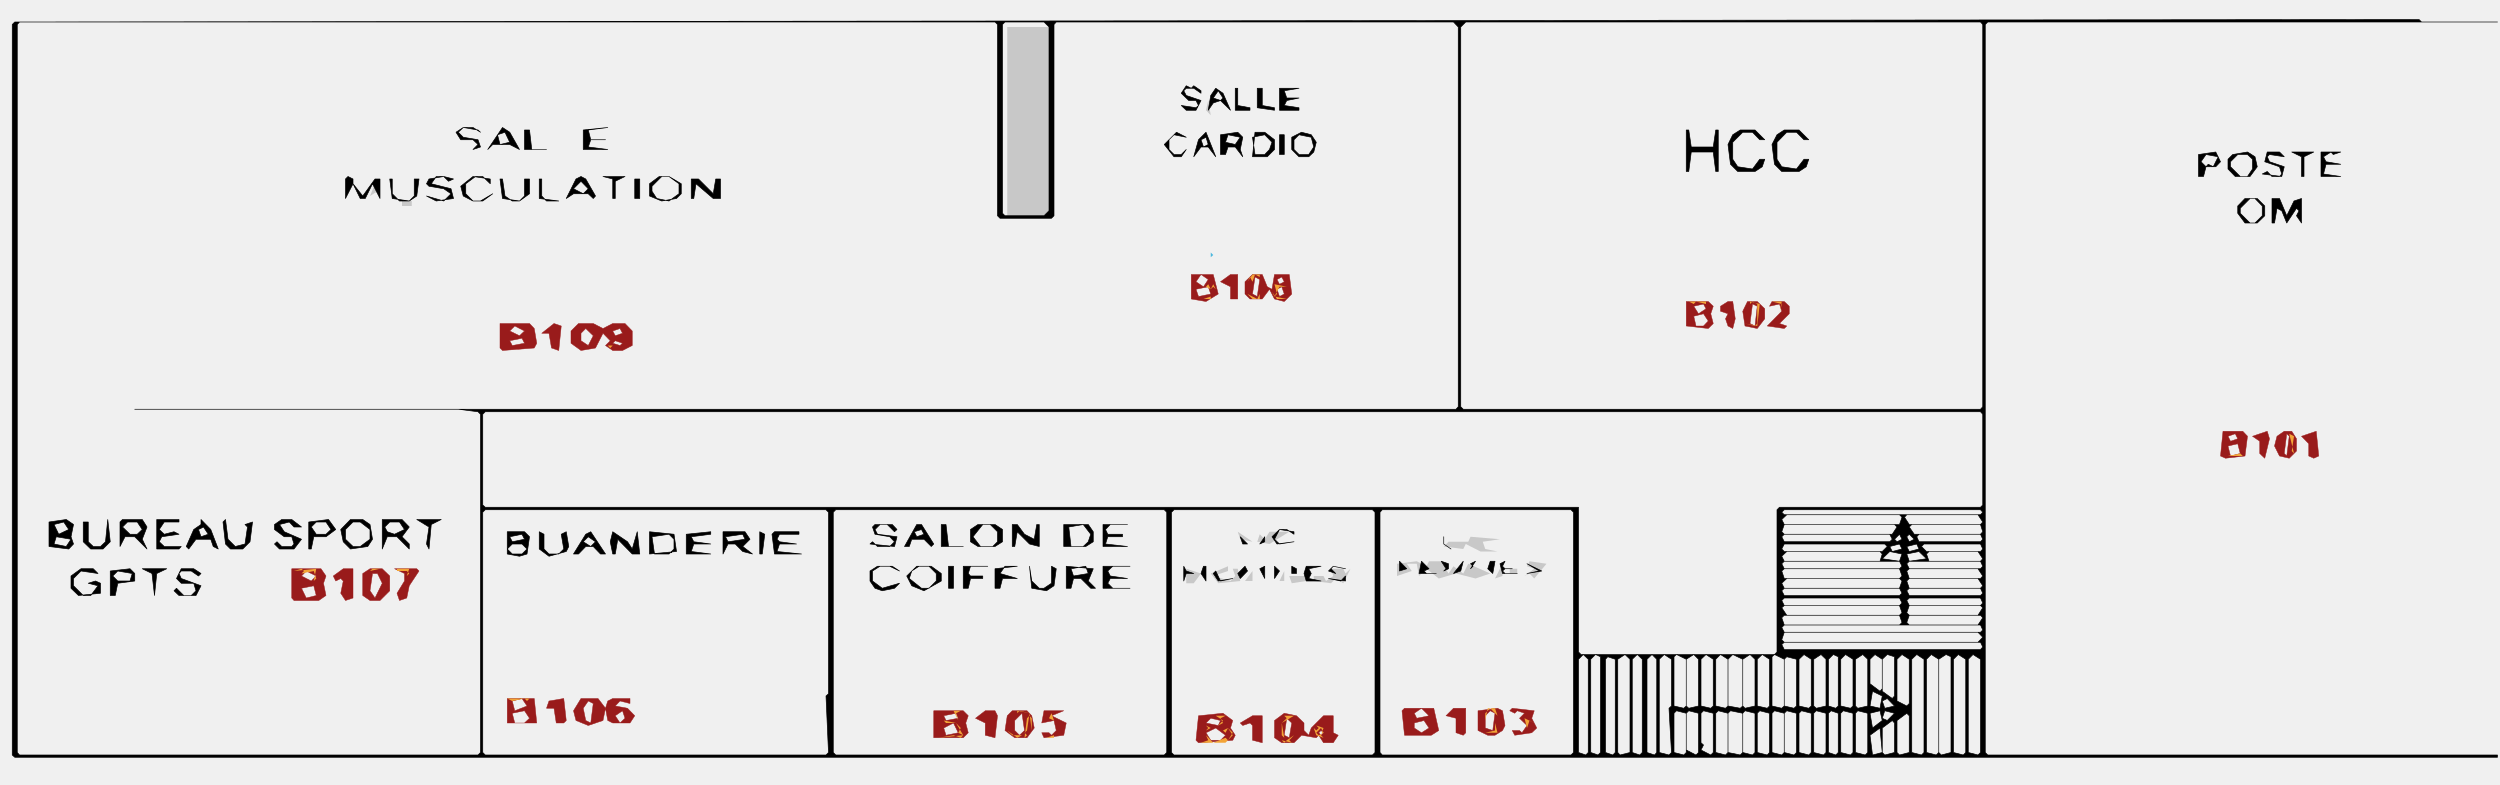
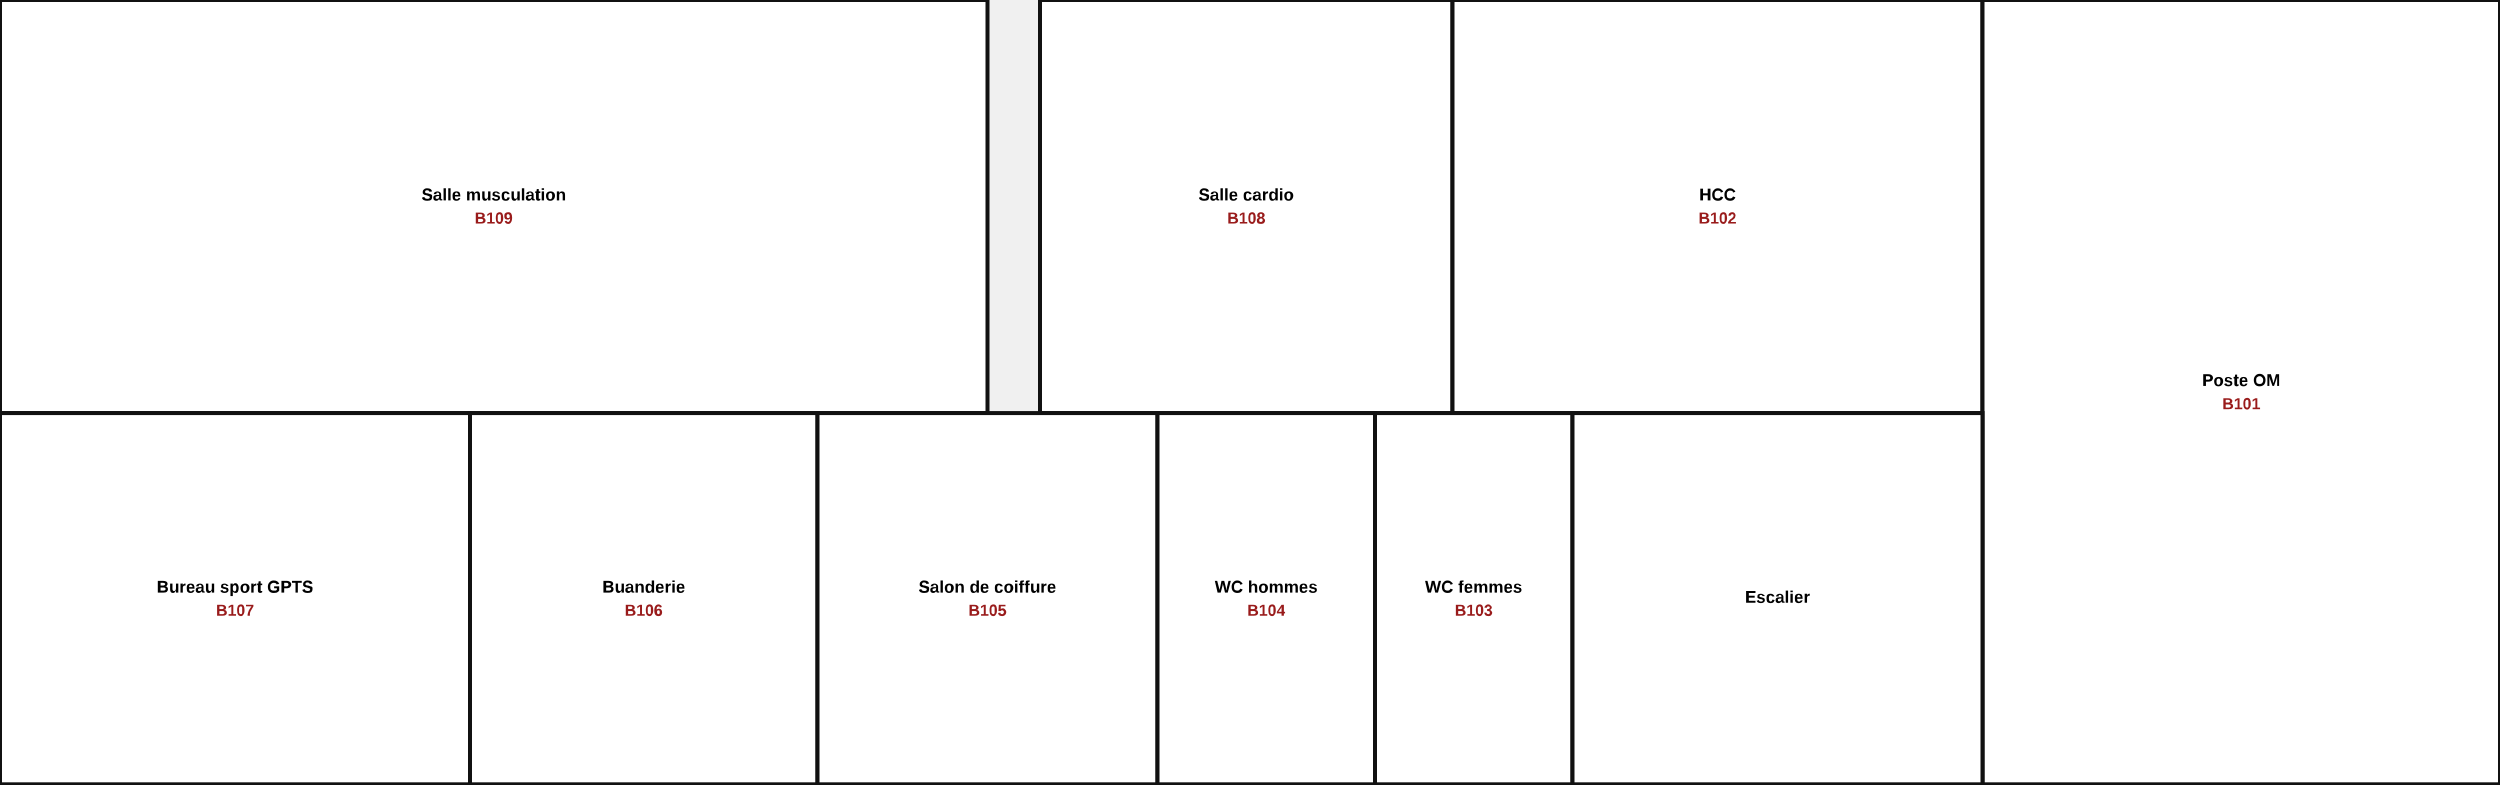
- <svg xmlns="http://www.w3.org/2000/svg" viewBox="0 0 100 31.373" preserveAspectRatio="none" shape-rendering="geometricPrecision">
-   <path fill="#c8c8c8" fill-rule="evenodd" d="M51.57,23.04L51.67,23.33L52.25,23.24L52.25,23.04ZM51.37,22.84L51.18,23.24L51.37,23.24ZM50.10,22.84L49.80,23.24L50.10,23.24ZM60.39,22.75L60.39,22.94L60.69,22.94L60.69,22.75ZM54.02,22.75L53.82,22.94L53.73,22.75L53.24,22.75L53.33,23.04L53.04,23.24L52.94,23.04L52.55,23.04L52.55,23.24L53.24,23.33L53.43,23.14L53.73,23.33ZM47.45,22.75L47.45,23.33L47.75,23.33L48.04,22.94ZM48.43,22.94L48.73,23.33L49.61,23.24L49.51,22.75L49.31,22.75L49.41,23.04L49.22,23.24L48.53,23.04L49.12,22.84L49.12,22.65ZM60.10,22.55L59.80,23.14L60.10,23.04ZM61.86,22.55L61.18,22.45L61.08,22.65L61.37,22.75L60.98,23.04L61.18,22.94L61.37,23.14ZM55.88,22.55L55.88,23.04L56.47,22.84L56.27,22.55L56.67,22.55L56.76,23.04L57.06,22.75L57.55,23.14L58.24,22.94L59.02,23.14L59.61,22.94L58.73,22.55L58.53,22.94L58.14,22.65L57.94,22.94L57.65,22.45L57.16,22.45L57.06,22.65L56.67,22.45ZM57.75,21.86L58.53,21.96L58.63,21.76L59.22,22.06L59.90,22.06L59.41,21.96L59.31,21.67L60.00,21.57L58.82,21.47L58.73,21.67L57.94,21.67ZM50.29,21.67L50.78,21.76L51.57,21.27L50.78,21.27L50.59,21.57L50.39,21.37ZM49.51,21.27L49.61,21.57L50.10,21.67ZM16.08,8.04L16.08,8.24L16.47,8.24L16.47,8.04ZM15.00,7.35L14.80,7.84L15.10,7.65ZM48.33,4.02L48.24,4.41L48.43,4.61ZM40.29,1.08L40.29,8.63L41.96,8.63L41.96,1.08Z" />
-   <path fill="#000" stroke="#000" stroke-width="0.026" stroke-linejoin="round" fill-rule="evenodd" d="M53.82,23.24L53.82,23.04L53.63,23.24L53.14,23.14ZM48.53,22.94L48.73,23.24L49.31,23.14L48.82,23.24L48.63,22.84ZM7.25,22.75L7.06,23.14L7.25,23.33L7.75,23.33L7.84,23.63L7.65,23.82L7.35,23.82L7.06,23.53L6.96,23.63L7.16,23.82L7.84,23.82L8.04,23.43L7.25,23.14L7.16,22.94L7.25,22.84L7.65,22.84L7.94,23.04L8.04,22.94L7.75,22.75ZM6.67,22.75L5.69,22.75L6.08,22.94L6.18,23.82L6.27,22.94ZM5.20,22.75L4.41,22.84L4.41,23.82L4.61,23.82L4.71,23.33L5.39,23.24L5.39,22.94ZM4.51,23.04L4.71,22.84L5.29,22.94L5.20,23.24L4.71,23.24ZM2.84,23.04L2.84,23.53L3.14,23.82L4.02,23.73L4.02,23.33L3.82,23.24L3.53,23.33L3.92,23.43L3.63,23.82L3.33,23.82L2.94,23.43L2.94,23.14L3.24,22.84L3.92,22.94L3.73,22.75L3.24,22.75ZM53.14,22.84L53.43,22.94L53.24,22.75L53.33,22.65L53.82,22.75L53.33,22.65ZM52.25,22.65L52.16,22.94L52.25,23.24L52.84,23.24L52.35,23.14L52.45,22.94L52.35,22.75L52.84,22.65ZM51.67,22.65L51.67,22.94L51.86,22.94L51.86,22.75ZM50.98,22.65L50.98,23.14L51.18,22.84ZM50.59,22.65L50.39,22.75L50.59,23.14ZM49.80,22.65L49.51,22.94L49.61,23.14L49.90,22.84ZM48.14,22.65L48.04,22.94L48.24,23.24L48.24,22.65ZM47.35,22.65L47.35,23.24L47.45,22.94L47.75,22.94L47.45,22.84ZM44.12,22.65L44.12,23.53L45.20,23.53L44.51,23.53L44.31,23.33L44.41,23.14L45.10,23.14L44.41,23.04L44.31,22.84L44.51,22.65L45.20,22.65ZM42.65,22.65L42.65,23.53L42.84,23.53L42.94,23.14L43.24,23.14L43.63,23.53L43.82,23.53L43.53,23.24L43.73,22.75ZM42.84,22.75L43.43,22.65L43.53,22.94L42.94,23.04ZM41.18,22.65L41.27,23.53L41.86,23.63L42.16,23.43L42.25,22.75L42.06,22.65L42.06,23.33L41.76,23.53L41.57,23.53L41.27,23.24ZM39.80,22.75L39.80,23.53L40.00,23.53L40.10,23.14L40.69,23.14L40.00,22.94L40.20,22.65L40.69,22.65ZM38.53,23.53L38.73,23.53L38.82,23.14L39.31,23.14L39.31,23.04L38.82,23.04L38.73,22.94L38.82,22.65L39.51,22.65L38.53,22.65ZM37.94,22.65L37.94,23.53L38.14,23.53L38.14,22.65ZM36.27,23.04L36.47,23.43L36.96,23.63L37.65,23.24L37.65,22.94L37.25,22.65L36.67,22.65ZM36.37,23.14L36.47,22.84L36.76,22.65L37.16,22.65L37.45,22.94L37.45,23.24L37.16,23.53L36.86,23.53ZM34.80,22.84L34.80,23.24L35.00,23.53L35.29,23.63L35.78,23.53L35.98,23.33L35.29,23.53L34.90,23.24L34.90,22.84L35.20,22.65L35.59,22.65L35.98,22.84L35.69,22.65L35.10,22.65ZM61.08,22.55L61.57,22.84L61.08,22.94L61.67,22.84ZM60.00,22.55L60.10,22.94L60.69,22.94L60.20,22.94L60.10,22.84L60.20,22.75L60.49,22.75L60.20,22.75L60.10,22.65L60.20,22.45ZM59.80,22.45L59.61,22.45L59.51,22.75L59.71,22.94ZM59.02,22.45L58.82,22.55L58.92,22.65L58.82,22.75ZM58.53,22.45L58.14,22.94L58.43,22.84ZM57.65,22.45L57.84,22.75L57.75,22.84L57.94,22.75L57.94,22.55ZM56.86,22.45L56.76,22.94L57.45,22.94L57.06,22.94L56.96,22.84L57.16,22.75ZM55.98,22.45L55.98,22.84L56.27,22.75ZM57.75,21.47L57.75,21.76L58.04,21.96L57.75,21.76ZM50.59,21.47L50.39,21.76L50.59,21.67ZM49.61,21.47L49.71,21.76L49.90,21.76ZM30.88,21.37L30.98,22.16L32.06,22.16L31.08,22.06L31.18,21.76L31.86,21.76L31.18,21.67L31.08,21.57L31.18,21.37L31.96,21.37L31.96,21.27L30.98,21.27ZM30.39,21.27L30.39,22.16L30.49,22.16L30.59,21.37ZM28.92,21.27L28.92,22.16L29.12,21.76L29.41,21.76L29.71,22.06L30.10,22.16L29.71,21.86L30.00,21.57L29.80,21.27ZM29.02,21.47L29.71,21.37L29.80,21.57L29.12,21.67ZM27.45,21.37L27.45,22.16L28.43,22.16L27.65,22.06L27.75,21.76L28.43,21.76L27.75,21.67L27.65,21.47L28.43,21.37L28.43,21.27ZM25.98,21.27L25.98,22.16L27.06,22.06L26.96,21.37ZM26.08,21.47L26.76,21.37L26.96,21.57L26.96,21.96L26.76,22.16L26.18,22.16ZM24.51,21.27L24.41,21.67L24.51,22.16L24.61,22.16L24.71,21.57L25.29,22.16L25.59,22.16L25.49,21.27L25.29,21.96L25.10,21.67ZM22.94,22.16L23.14,22.16L23.43,21.86L23.73,21.86L24.02,22.16L24.22,22.16L23.63,21.27L23.43,21.37ZM23.53,21.47L23.82,21.67L23.63,21.86L23.33,21.67ZM21.57,21.27L21.57,21.96L21.96,22.25L22.65,22.06L22.75,21.86L22.65,21.27L22.45,21.37L22.55,21.96L22.35,22.16L21.96,22.16L21.76,21.96L21.76,21.37ZM20.29,21.27L20.29,22.16L20.78,22.25L21.08,22.16L21.18,21.47L20.98,21.27ZM20.29,21.96L20.49,21.76L20.88,21.76L21.08,21.96L20.88,22.16L20.49,22.16ZM20.39,21.47L20.88,21.37L20.98,21.57L20.49,21.67ZM50.88,21.47L51.08,21.76L51.76,21.67L51.18,21.76L50.98,21.57L51.18,21.18L51.47,21.18L51.76,21.37L51.76,21.27L51.18,21.18ZM44.12,20.98L44.12,21.86L45.10,21.86L44.22,21.76L44.31,21.47L44.90,21.47L44.90,21.37L44.31,21.37L44.22,21.18L44.41,20.98L45.10,20.98ZM42.55,20.98L42.55,21.86L43.43,21.86L43.73,21.67L43.73,21.27L43.53,20.98ZM42.75,21.08L43.33,20.98L43.63,21.37L43.53,21.67L43.33,21.86L42.84,21.86ZM40.49,20.98L40.49,21.86L40.59,21.86L40.69,21.27L41.18,21.76L41.57,21.86L41.57,20.98L41.47,20.98L41.37,21.57L40.98,21.37L40.69,20.98ZM38.82,21.18L38.82,21.67L39.12,21.86L39.80,21.86L40.10,21.67L40.10,21.18L39.80,20.98L39.12,20.98ZM39.31,20.98L39.61,20.98L39.90,21.27L39.90,21.67L39.71,21.86L39.22,21.86L38.92,21.47ZM37.65,20.98L37.65,21.86L38.53,21.86L37.94,21.86L37.84,20.98ZM36.18,21.86L36.37,21.86L36.47,21.57L36.96,21.57L37.25,21.86L37.35,21.76L36.86,20.98L36.67,20.98ZM36.57,21.27L36.86,21.18L36.96,21.37L36.67,21.47ZM35.00,20.98L34.90,21.08L35.00,21.37L35.59,21.47L35.78,21.67L35.59,21.86L35.10,21.86L34.90,21.67L34.80,21.76L35.78,21.86L35.88,21.47L35.10,21.37L35.00,21.18L35.20,20.98L35.49,20.98L35.78,21.27L35.88,21.18L35.69,20.98ZM17.65,20.78L16.67,20.78L17.16,21.08L17.06,21.76L17.16,21.96L17.25,20.98ZM15.29,20.78L15.29,21.96L15.49,21.47L15.88,21.47L16.37,21.96L16.37,21.76L16.08,21.47L16.37,21.08L16.08,20.78ZM15.39,21.08L15.59,20.88L15.98,20.88L16.18,21.18L15.78,21.37L15.49,21.27ZM14.02,20.78L13.63,21.18L13.73,21.67L14.02,21.96L14.71,21.86L14.90,21.57L14.80,20.98L14.51,20.78ZM14.12,20.88L14.41,20.88L14.80,21.18L14.80,21.57L14.41,21.86L14.12,21.86L13.82,21.57L13.82,21.18ZM13.14,20.78L12.35,20.88L12.35,21.96L12.45,21.96L12.55,21.47L13.04,21.47L13.43,21.18ZM12.45,21.08L12.65,20.88L13.04,20.88L13.24,21.18L13.04,21.37L12.65,21.37ZM11.27,20.78L10.98,20.98L10.98,21.18L11.37,21.47L11.67,21.47L11.76,21.76L11.67,21.86L11.27,21.86L11.08,21.67L10.98,21.76L11.18,21.96L11.76,21.96L12.06,21.57L11.37,21.27L11.18,20.98L11.57,20.88L11.76,21.08L12.06,21.08L11.67,20.78ZM9.02,20.78L8.92,20.88L9.02,21.76L9.22,21.96L9.71,21.96L10.00,21.67L10.10,20.88L9.80,20.98L9.90,21.08L9.80,21.76L9.41,21.86L9.12,21.57ZM8.04,20.78L8.04,20.98L7.75,21.18L7.45,21.86L7.55,21.96L7.84,21.57L8.43,21.57L8.53,21.86L8.73,21.96L8.43,21.18ZM7.94,21.18L8.14,21.08L8.33,21.37L8.04,21.47ZM6.27,20.78L6.27,21.96L7.16,21.96L7.25,21.86L6.57,21.86L6.37,21.67L6.47,21.47L7.16,21.37L6.96,21.27L6.57,21.37L6.37,21.18L6.57,20.88L7.16,20.88L7.16,20.78ZM4.90,20.78L4.80,20.88L4.80,21.86L5.00,21.47L5.39,21.47L5.88,21.96L5.69,21.57L5.88,21.08L5.69,20.78ZM4.90,21.08L5.10,20.88L5.49,20.88L5.69,21.18L5.49,21.37L5.20,21.37ZM4.31,20.78L4.22,21.67L4.02,21.86L3.73,21.86L3.53,21.67L3.53,20.88L3.33,20.88L3.33,21.67L3.63,21.96L4.12,21.96L4.41,21.67ZM1.96,20.88L1.96,21.86L2.75,21.96L2.94,21.76L2.84,21.47L2.94,20.98L2.65,20.78ZM2.16,21.76L2.25,21.47L2.84,21.57L2.65,21.86ZM2.16,20.98L2.55,20.88L2.75,21.18L2.35,21.37ZM90.88,7.94L90.88,8.92L90.98,8.92L91.08,8.33L91.27,8.43L91.47,8.92L91.86,8.33L91.96,8.43L91.86,8.63L92.06,8.92L92.06,7.94L91.76,8.04L91.47,8.63L91.18,7.94ZM89.80,7.94L89.51,8.24L89.51,8.53L89.80,8.92L90.29,8.92L90.59,8.63L90.59,8.24L90.29,7.94ZM90.00,7.94L90.20,7.94L90.49,8.24L90.49,8.63L90.20,8.92L90.00,8.92L89.61,8.53L89.61,8.33ZM27.65,7.16L27.65,7.94L27.75,7.94L27.84,7.35L28.53,7.94L28.82,7.94L28.82,7.16L28.63,7.16L28.53,7.75L27.94,7.16ZM25.39,7.16L25.39,7.94L25.59,7.94L25.59,7.16ZM21.57,7.16L21.57,7.94L22.35,8.04L21.86,8.04L21.67,7.84L21.67,7.16ZM20.00,7.16L20.10,7.94L20.78,8.04L21.18,7.75L21.18,7.16L20.98,7.16L20.98,7.84L20.78,8.04L20.49,8.04L20.20,7.84L20.10,7.16ZM15.59,7.16L15.69,7.94L16.37,8.04L16.67,7.84L16.76,7.16L16.57,7.16L16.57,7.84L16.37,8.04L15.98,8.04L15.69,7.75L15.69,7.16ZM25.98,7.35L25.98,7.84L26.47,8.04L27.06,7.94L27.25,7.75L27.25,7.35L26.76,7.06L26.37,7.06ZM26.47,7.06L26.76,7.06L27.16,7.35L27.16,7.75L26.76,8.04L26.27,7.94L26.08,7.65L26.08,7.45ZM24.12,7.06L24.51,7.16L24.51,7.94L24.61,7.94L24.61,7.25L25.00,7.06ZM23.82,7.84L23.43,7.16L23.24,7.06L23.04,7.16L22.65,7.94L22.94,7.75L23.53,7.75L23.73,7.94ZM23.24,7.25L23.53,7.55L23.33,7.75L22.94,7.55ZM18.43,7.45L18.53,7.84L18.92,8.04L19.31,8.04L19.71,7.75L19.22,8.04L18.92,8.04L18.63,7.75L18.63,7.35L19.02,7.06L19.31,7.06L19.61,7.35L19.61,7.16L18.92,7.06ZM17.16,7.16L17.06,7.35L17.16,7.45L17.75,7.55L18.04,7.75L17.75,8.04L17.06,7.84L17.45,8.04L18.14,7.94L18.04,7.55L17.25,7.35L17.45,7.06L17.75,7.06L17.94,7.25L18.14,7.16L17.75,7.06ZM13.82,7.16L13.82,7.94L14.12,7.35L14.41,7.94L14.61,7.94L14.90,7.35L15.20,7.94L15.20,7.16L15.00,7.16L14.51,7.84L14.12,7.35L14.12,7.16L13.92,7.06ZM92.84,6.08L92.84,7.06L93.63,7.06L92.94,6.96L93.04,6.57L93.63,6.57L93.04,6.47L92.94,6.27L93.24,6.08L93.33,6.18L93.63,6.08ZM91.67,6.08L92.06,6.27L92.06,7.06L92.16,7.06L92.16,6.27L92.55,6.08ZM90.69,6.08L90.59,6.47L91.18,6.67L91.27,6.96L91.18,7.06L90.88,7.06L90.69,6.86L90.49,6.96L91.27,7.06L91.37,6.67L90.78,6.47L90.69,6.27L90.78,6.18L91.37,6.27L91.18,6.08ZM89.31,6.18L89.12,6.37L89.12,6.76L89.41,7.06L90.00,7.06L90.29,6.67L90.20,6.27L89.90,6.08ZM89.51,6.18L89.90,6.18L90.10,6.37L90.10,6.76L89.90,7.06L89.61,7.06L89.22,6.67L89.22,6.47ZM88.63,6.08L87.94,6.18L87.94,7.06L88.14,7.06L88.24,6.67L88.63,6.67L88.82,6.47ZM88.04,6.47L88.24,6.18L88.73,6.27L88.53,6.67L88.33,6.57L88.24,6.67ZM51.18,5.39L51.18,6.18L51.37,6.18L51.37,5.39ZM51.67,5.49L51.67,5.98L51.96,6.27L52.35,6.27L52.55,6.08L52.65,5.69L52.45,5.39L52.06,5.29ZM51.96,5.39L52.45,5.49L52.55,5.88L52.35,6.18L51.96,6.18L51.76,5.98L51.76,5.59ZM50.20,5.29L50.10,6.27L50.69,6.27L50.98,5.98L50.98,5.59L50.59,5.29ZM50.10,5.49L50.59,5.39L50.88,5.69L50.78,5.98L50.59,6.18L50.20,6.18ZM48.82,5.39L48.82,6.18L49.02,6.18L49.12,5.88L49.41,5.88L49.71,6.27L49.61,5.98L49.71,5.49L49.51,5.29ZM49.02,5.69L49.12,5.39L49.61,5.49L49.41,5.78ZM48.24,5.29L47.94,5.59L47.75,6.27L48.04,5.88L48.33,5.88L48.63,6.27ZM48.04,5.59L48.24,5.49L48.33,5.78L48.14,5.88ZM47.06,5.29L46.57,5.78L46.96,6.27L47.25,6.27L47.45,5.98L47.25,6.18L46.96,6.18L46.76,5.98L46.76,5.59L46.96,5.39L47.45,5.49ZM71.37,5.20L71.08,5.39L70.88,5.78L70.98,6.57L71.27,6.86L71.96,6.86L72.25,6.67L72.35,6.37L72.16,6.37L71.86,6.76L71.27,6.67L71.08,6.37L71.08,5.69L71.47,5.29L71.86,5.29L72.16,5.59L72.35,5.59L71.96,5.20ZM69.61,5.20L69.31,5.39L69.12,5.78L69.22,6.57L69.51,6.86L70.20,6.86L70.49,6.67L70.59,6.37L70.39,6.37L70.10,6.76L69.51,6.67L69.31,6.37L69.31,5.69L69.71,5.29L70.10,5.29L70.39,5.59L70.59,5.59L70.20,5.20ZM67.45,5.20L67.45,6.86L67.55,6.86L67.65,6.08L68.53,6.08L68.63,6.86L68.73,6.86L68.73,5.20L68.63,5.20L68.53,5.88L67.65,5.88L67.55,5.20ZM20.98,5.20L20.98,5.98L21.86,5.98L21.27,5.98L21.18,5.20ZM23.33,5.20L23.33,5.98L24.31,5.98L23.53,5.88L23.63,5.59L24.22,5.59L23.63,5.59L23.53,5.20L24.31,5.10ZM19.51,5.98L19.71,5.78L20.39,5.78L20.78,5.98L20.39,5.29L20.10,5.10ZM19.90,5.39L20.20,5.29L20.39,5.69L20.00,5.78ZM18.24,5.29L18.43,5.59L18.92,5.59L19.12,5.78L18.92,5.98L19.22,5.88L19.12,5.59L18.53,5.49L18.33,5.29L18.53,5.10L18.92,5.10L19.22,5.29L19.12,5.20L18.53,5.10ZM51.18,3.53L51.18,4.41L51.96,4.41L51.96,4.31L51.37,4.22L51.47,4.02L51.96,3.92L51.47,3.92L51.37,3.63L51.96,3.53ZM50.29,3.53L50.29,4.31L50.98,4.41L50.98,4.31L50.49,4.22L50.49,3.53ZM49.41,3.53L49.41,4.41L50.00,4.41L50.00,4.31L49.51,4.22L49.51,3.53ZM48.63,3.53L48.43,3.82L48.33,4.41L48.53,4.12L48.82,4.02L49.22,4.41L48.92,3.73ZM48.73,3.63L48.92,3.92L48.82,4.02L48.53,3.92ZM47.45,3.43L47.25,3.73L47.55,4.02L47.84,4.02L47.94,4.22L47.84,4.31L47.25,4.22L47.45,4.41L47.84,4.41L48.04,4.02L47.45,3.82L47.35,3.63L47.45,3.53L47.75,3.53L48.04,3.73L48.04,3.63L47.75,3.43L47.65,3.53ZM99.90,0.88L96.86,0.88L96.76,0.78L0.59,0.88L0.49,0.98L0.49,30.20L0.59,30.29L99.90,30.29L99.90,30.20L79.51,30.20L79.41,30.10L79.41,0.98L79.51,0.88ZM75.20,29.12L75.29,30.10L74.90,30.20L74.80,29.41ZM75.69,28.82L75.78,28.92L75.78,30.10L75.39,30.20L75.29,30.10L75.29,29.12ZM76.27,28.53L76.37,28.63L76.37,30.10L75.98,30.20L75.88,30.10L75.88,28.82ZM75.29,28.73L75.39,28.43L75.78,28.53L75.49,28.82ZM75.20,28.43L75.29,28.82L74.90,29.12L74.80,28.53ZM74.31,28.43L74.71,28.53L74.71,30.10L74.61,30.20L74.22,30.10L74.22,28.53ZM73.73,28.43L74.12,28.53L74.12,30.10L74.02,30.20L73.63,30.10L73.63,28.53ZM73.24,28.43L73.53,28.53L73.53,30.10L73.43,30.20L73.14,30.10L73.14,28.53ZM72.65,28.43L73.04,28.53L73.04,30.10L72.94,30.20L72.55,30.10L72.55,28.53ZM72.06,28.43L72.45,28.53L72.45,30.10L72.35,30.20L71.96,30.10L71.96,28.53ZM71.47,28.43L71.86,28.53L71.86,30.10L71.76,30.20L71.37,30.10L71.37,28.53ZM70.98,28.43L71.37,28.53L71.37,30.10L71.27,30.20L70.88,30.10L70.88,28.53ZM70.39,28.43L70.78,28.53L70.78,30.10L70.69,30.20L70.29,30.10L70.29,28.53ZM69.80,28.43L70.20,28.53L70.20,30.10L70.10,30.20L69.71,30.10L69.71,28.53ZM69.22,28.43L69.71,28.53L69.71,30.10L69.61,30.20L69.12,30.10L69.12,28.53ZM68.73,28.43L69.12,28.53L69.12,30.10L69.02,30.20L68.63,30.10L68.63,28.53ZM68.14,28.43L68.53,28.53L68.53,30.10L68.43,30.20L68.04,30.00L68.14,29.80L68.04,29.71L68.04,28.53ZM67.55,28.43L67.94,28.53L67.94,30.10L67.84,30.20L67.45,30.00L67.45,28.53ZM67.06,28.43L67.45,28.53L67.45,30.10L67.35,30.20L66.96,30.10L66.96,28.53ZM75.29,28.04L75.49,27.94L75.78,28.24L75.39,28.33ZM74.90,27.65L75.29,27.84L75.20,28.33L74.80,28.24ZM71.47,26.27L71.86,26.37L71.86,28.24L71.76,28.33L71.37,28.24L71.37,26.37ZM64.31,26.27L64.61,26.37L64.61,30.10L64.51,30.20L64.22,30.10L64.22,26.37ZM78.92,26.18L79.22,26.37L79.22,30.10L79.12,30.20L78.73,30.10L78.73,26.37ZM78.33,26.18L78.63,26.37L78.63,30.10L78.53,30.20L78.14,30.10L78.14,26.37ZM77.84,26.18L78.04,26.27L78.04,30.10L77.65,30.20L77.55,30.10L77.55,26.37ZM77.25,26.18L77.55,26.37L77.55,30.10L77.45,30.20L77.06,30.10L77.06,26.37ZM76.67,26.18L76.96,26.37L76.96,30.10L76.86,30.20L76.47,30.10L76.47,26.37ZM76.08,26.18L76.37,26.37L76.37,28.14L76.27,28.24L75.88,28.04L75.88,26.37ZM75.49,26.18L75.78,26.27L75.78,27.84L75.69,27.94L75.29,27.65L75.29,26.37ZM75.00,26.18L75.29,26.37L75.29,27.55L75.20,27.65L74.80,27.35L74.80,26.37ZM74.51,26.18L74.71,26.37L74.71,28.24L74.31,28.33L74.22,28.24L74.22,26.37ZM73.82,26.18L74.12,26.37L74.12,28.24L74.02,28.33L73.63,28.24L73.63,26.37ZM73.33,26.18L73.53,26.27L73.53,28.24L73.43,28.33L73.14,28.24L73.14,26.37ZM72.84,26.18L73.04,26.37L73.04,28.24L72.65,28.33L72.55,28.24L72.55,26.37ZM72.16,26.18L72.45,26.37L72.45,28.24L72.35,28.33L71.96,28.24L71.96,26.37ZM70.98,26.18L71.37,26.37L71.37,28.24L71.27,28.33L70.88,28.24L70.88,26.27ZM70.49,26.18L70.78,26.37L70.78,28.24L70.69,28.33L70.29,28.24L70.29,26.37ZM70.00,26.18L70.20,26.37L70.20,28.24L69.80,28.33L69.71,28.24L69.71,26.37ZM69.31,26.18L69.71,26.37L69.71,28.24L69.61,28.33L69.12,28.24L69.12,26.37ZM68.82,26.18L69.12,26.37L69.12,28.24L69.02,28.33L68.63,28.24L68.63,26.37ZM68.24,26.18L68.53,26.37L68.53,28.24L68.43,28.33L68.04,28.24L68.04,26.37ZM67.75,26.18L67.94,26.37L67.94,28.24L67.55,28.33L67.45,28.24L67.45,26.37ZM67.06,26.18L67.45,26.37L67.45,28.24L67.35,28.33L66.96,28.24L66.96,26.27ZM66.57,26.18L66.86,26.37L66.86,28.24L66.76,28.33L66.86,30.10L66.76,30.20L66.37,30.10L66.37,26.37ZM66.08,26.18L66.27,26.37L66.27,30.10L66.18,30.20L65.88,30.10L65.88,26.37ZM65.49,26.18L65.69,26.37L65.69,30.10L65.59,30.20L65.29,30.10L65.29,26.37ZM65.00,26.18L65.20,26.37L65.20,30.10L64.80,30.20L64.71,30.10L64.71,26.37ZM63.82,26.18L64.02,26.27L64.02,30.10L63.92,30.20L63.63,30.10L63.63,26.37ZM63.33,26.18L63.53,26.37L63.53,30.10L63.43,30.20L63.14,30.10L63.14,26.37ZM71.27,25.78L71.37,25.69L79.22,25.69L79.31,25.88L79.22,25.98L71.37,25.98ZM71.27,25.59L71.37,25.29L79.12,25.29L79.31,25.49L79.12,25.69L71.37,25.69ZM71.27,25.10L71.37,25.00L79.22,25.00L79.31,25.20L79.22,25.29L71.37,25.29ZM76.27,24.90L76.37,24.61L79.22,24.61L79.31,24.71L79.12,25.00L76.37,25.00ZM71.27,24.71L71.37,24.61L75.98,24.61L76.08,24.90L75.98,25.00L71.37,25.00ZM76.27,24.51L76.37,24.22L79.22,24.22L79.31,24.31L79.12,24.61L76.37,24.61ZM71.27,24.31L71.37,24.22L75.98,24.22L76.08,24.51L75.98,24.61L71.47,24.61ZM76.27,24.02L76.37,23.92L79.22,23.92L79.31,24.12L79.22,24.22L76.37,24.22ZM71.27,24.02L71.37,23.92L75.98,23.92L76.08,24.12L75.98,24.22L71.37,24.22ZM76.27,23.63L76.37,23.53L79.22,23.53L79.31,23.73L79.22,23.82L76.37,23.82ZM71.27,23.63L71.37,23.53L75.98,23.53L76.08,23.73L75.98,23.82L71.37,23.82ZM76.27,23.24L76.37,23.14L79.12,23.14L79.31,23.43L79.22,23.53L76.37,23.53ZM71.27,23.33L71.47,23.14L75.98,23.14L76.08,23.24L75.98,23.53L71.37,23.53ZM76.27,22.84L76.37,22.75L79.12,22.75L79.31,23.04L79.22,23.14L76.37,23.14ZM71.27,22.84L71.37,22.75L75.98,22.75L76.08,23.04L75.98,23.14L71.37,23.14ZM76.27,22.55L76.37,22.45L79.22,22.45L79.31,22.65L79.22,22.75L76.37,22.75ZM71.27,22.55L71.37,22.45L75.98,22.45L76.08,22.65L75.98,22.75L71.37,22.75ZM77.06,22.16L77.16,22.06L79.12,22.06L79.31,22.35L79.22,22.45L77.16,22.45ZM76.27,22.16L76.76,22.06L77.06,22.35L76.37,22.45ZM75.29,22.35L75.59,22.06L76.08,22.16L75.98,22.45ZM71.27,22.25L71.47,22.06L75.20,22.06L75.29,22.16L75.20,22.45L71.37,22.45ZM76.86,21.86L76.96,21.76L79.22,21.76L79.31,21.96L79.22,22.06L77.06,22.06ZM76.27,21.86L76.67,21.76L76.76,21.96L76.37,22.06ZM75.59,21.86L75.98,21.76L76.08,21.96L75.69,22.06ZM71.27,21.96L71.37,21.76L75.39,21.76L75.49,21.86L75.29,22.06L71.37,22.06ZM76.67,21.47L76.76,21.37L79.22,21.37L79.31,21.57L79.22,21.67L76.76,21.67ZM76.27,21.47L76.37,21.37L76.57,21.57L76.37,21.67ZM75.98,21.37L76.08,21.57L75.88,21.67L75.78,21.57ZM71.27,21.47L71.37,21.37L75.59,21.37L75.69,21.57L75.59,21.67L71.37,21.67ZM76.37,21.08L76.47,20.98L79.22,20.98L79.31,21.27L79.22,21.37L76.57,21.37ZM71.27,21.27L71.37,20.98L75.78,20.98L75.88,21.08L75.69,21.37L71.37,21.37ZM76.18,20.69L76.27,20.59L79.12,20.59L79.31,20.88L79.22,20.98L76.37,20.98ZM71.27,20.78L71.47,20.59L75.98,20.59L76.08,20.69L75.98,20.98L71.37,20.98ZM71.27,20.49L71.37,20.39L79.22,20.39L79.31,20.49L79.22,20.59L71.37,20.59ZM55.29,20.39L62.84,20.39L62.94,20.49L62.94,30.10L62.84,30.20L55.29,30.20L55.20,30.10L55.20,20.49ZM46.96,20.39L54.90,20.39L55.00,20.49L55.00,30.10L54.90,30.20L46.96,30.20L46.86,30.10L46.86,20.49ZM33.33,20.49L33.43,20.39L46.57,20.39L46.67,20.49L46.67,30.10L46.57,30.20L33.43,30.20L33.33,30.10ZM19.31,20.49L19.41,20.39L33.04,20.39L33.14,20.49L33.14,27.75L33.04,27.84L33.14,30.10L33.04,30.20L19.41,30.20L19.31,30.10ZM19.31,16.57L19.41,16.47L79.22,16.47L79.31,16.57L79.31,20.20L79.22,20.29L71.18,20.29L71.08,20.39L71.08,26.08L70.98,26.18L63.24,26.18L63.14,26.08L63.14,20.29L19.41,20.29L19.31,20.20ZM58.43,1.08L58.63,0.88L79.22,0.88L79.31,0.98L79.31,16.27L79.22,16.37L58.53,16.37L58.43,16.27ZM40.20,0.88L41.76,0.88L41.96,1.08L41.96,8.43L41.76,8.63L40.20,8.63L40.10,8.53L40.10,0.98ZM0.69,0.98L0.78,0.88L39.80,0.88L39.90,0.98L39.90,8.63L40.00,8.73L42.06,8.73L42.16,8.63L42.16,0.98L42.25,0.88L58.14,0.88L58.33,1.08L58.33,16.27L58.24,16.37L5.39,16.37L18.33,16.37L19.12,16.47L19.22,16.57L19.22,30.10L19.12,30.20L0.78,30.20L0.69,30.10Z" />
-   <path fill="#991b1b" stroke="#991b1b" stroke-width="0.018" stroke-linejoin="round" fill-rule="evenodd" d="M49.61,28.92L49.71,29.02L50.00,28.92L50.10,29.02L50.10,29.61L50.49,29.71L50.49,28.63L50.10,28.63ZM50.98,28.82L50.98,29.51L51.27,29.71L51.76,29.71L52.06,29.41L52.65,29.51L52.75,29.41L52.94,29.71L53.33,29.71L53.53,29.41L53.33,29.31L53.33,28.63L52.94,28.63L52.45,29.12L52.35,29.41L52.16,29.22L52.16,28.92L51.86,28.63L51.37,28.53ZM52.75,29.31L52.84,29.22L52.94,29.31L52.84,29.41ZM51.47,28.73L51.67,28.92L51.57,29.51L51.37,29.41ZM49.31,28.82L48.92,28.53L47.94,28.63L47.84,29.61L47.94,29.71L49.31,29.61L49.41,29.41L49.22,29.12ZM48.24,29.31L48.63,29.12L49.02,29.41L48.82,29.61L48.43,29.61ZM48.24,28.92L48.43,28.73L48.82,28.82L48.73,29.02ZM41.76,28.43L41.67,28.92L42.16,28.82L42.25,29.22L42.06,29.41L41.96,29.31L41.67,29.31L41.76,29.51L42.55,29.41L42.65,28.92L42.06,28.63L42.55,28.43ZM40.49,28.43L40.29,28.63L40.20,29.22L40.59,29.51L41.08,29.51L41.37,29.12L41.27,28.63L41.08,28.43ZM40.88,28.53L40.98,29.22L40.78,29.41L40.59,29.22L40.59,28.82ZM39.41,28.43L39.02,28.73L39.41,28.92L39.41,29.41L39.80,29.51L39.90,28.63L39.80,28.43ZM37.35,28.43L37.35,29.51L38.53,29.51L38.73,29.31L38.63,28.92L38.73,28.63L38.53,28.43ZM37.75,29.12L38.14,28.92L38.33,29.31L37.84,29.41ZM37.75,28.63L38.24,28.53L38.33,28.73L37.84,28.82ZM60.49,28.33L60.39,28.43L60.59,28.53L60.69,28.43L60.98,28.53L60.78,28.73L61.08,29.02L60.88,29.31L60.78,29.22L60.49,29.22L60.59,29.41L61.27,29.31L61.47,29.12L61.27,28.73L61.37,28.43ZM59.12,28.43L59.12,29.22L59.51,29.41L59.80,29.41L60.10,29.22L60.20,29.02L60.10,28.43L59.90,28.33ZM59.61,28.43L59.80,28.53L59.71,29.22L59.41,29.12L59.41,28.63ZM58.14,28.33L57.84,28.63L58.24,28.73L58.24,29.31L58.53,29.41L58.63,29.31L58.63,28.33ZM56.08,28.43L56.18,29.41L57.25,29.41L57.55,29.22L57.35,28.33L56.18,28.33ZM56.57,28.92L56.96,28.82L57.16,29.12L56.86,29.31L56.57,29.12ZM56.57,28.53L56.86,28.33L57.16,28.63L56.67,28.73ZM22.94,28.43L23.04,28.82L23.53,29.02L24.12,28.82L24.22,28.33L24.31,28.82L24.51,28.92L25.20,28.92L25.39,28.63L25.10,28.33L24.61,28.24L24.80,28.04L25.20,28.14L25.20,27.94L24.51,27.94L24.31,28.04L24.22,28.33L23.92,27.94L23.24,27.94ZM24.90,28.43L25.00,28.73L24.80,28.92L24.61,28.63ZM23.53,28.04L23.73,28.14L23.63,28.92L23.43,28.82L23.33,28.33ZM21.96,28.04L21.86,28.33L22.16,28.33L22.25,28.92L22.55,28.92L22.65,28.82L22.55,27.94ZM20.29,27.94L20.29,28.92L21.47,28.92L21.37,27.94ZM20.49,28.53L20.98,28.43L21.18,28.73L20.98,28.92L20.59,28.92ZM20.49,28.04L20.88,27.94L21.08,28.24L20.59,28.43ZM16.67,22.75L15.78,22.75L16.18,22.94L16.18,23.24L15.88,23.73L15.98,24.02L16.27,23.92L16.37,23.43L16.76,22.84ZM14.80,22.75L14.51,22.94L14.51,23.82L14.80,24.02L15.20,24.02L15.59,23.63L15.59,23.04L15.29,22.75ZM14.90,22.94L15.10,22.94L15.29,23.33L15.00,23.92L14.80,23.63ZM14.12,22.75L13.73,22.75L13.33,23.04L13.43,23.24L13.63,23.14L13.73,23.24L13.63,23.73L13.82,24.02L14.12,23.92ZM11.67,22.75L11.67,23.92L11.76,24.02L12.75,24.02L13.04,23.82L12.94,23.33L13.04,23.04L12.84,22.75ZM12.06,23.53L12.55,23.43L12.65,23.82L12.25,23.92ZM12.06,23.04L12.25,22.84L12.65,23.04L12.45,23.24ZM92.65,17.25L92.06,17.45L92.35,17.75L92.35,18.24L92.55,18.33L92.75,18.24ZM91.37,17.25L91.08,17.45L90.98,17.84L91.18,18.24L91.57,18.33L91.86,18.04L91.86,17.55L91.67,17.25ZM91.47,17.35L91.57,17.45L91.47,18.24L91.37,18.14ZM90.69,17.25L90.10,17.45L90.39,17.65L90.39,18.14L90.59,18.33L90.78,17.55ZM88.92,17.25L88.82,18.24L89.02,18.33L89.80,18.24L89.90,17.45L89.71,17.25ZM89.12,17.84L89.51,17.75L89.61,18.14L89.22,18.24ZM89.12,17.45L89.41,17.35L89.51,17.55L89.22,17.65ZM22.84,13.24L22.84,13.73L23.24,14.02L23.82,13.92L24.12,13.33L24.41,13.63L24.22,13.82L24.51,14.02L24.90,14.02L25.29,13.82L25.29,13.24L25.00,12.94L24.51,12.94L24.12,13.14L23.73,12.94L23.14,12.94ZM24.51,13.73L24.61,13.63L24.90,13.73L24.80,13.82ZM24.51,13.24L24.80,13.14L24.90,13.33L24.61,13.43ZM23.43,13.14L23.73,13.43L23.53,13.82L23.24,13.63L23.24,13.33ZM22.16,12.94L21.67,13.33L21.96,13.33L22.06,13.92L22.35,14.02L22.45,13.04ZM20.00,12.94L20.00,13.92L20.10,14.02L21.37,13.92L21.47,13.73L21.37,13.14L21.18,12.94ZM20.39,13.63L20.88,13.53L20.98,13.73L20.49,13.82ZM20.39,13.24L20.59,13.04L20.98,13.24L20.78,13.43ZM70.88,12.06L70.78,12.25L71.18,12.16L71.27,12.45L70.69,13.04L71.37,13.14L71.47,13.04L71.18,12.94L71.57,12.55L71.57,12.25L71.37,12.06ZM69.90,12.06L69.71,12.45L69.80,13.04L70.29,13.14L70.59,12.75L70.59,12.35L70.29,12.06ZM70.10,12.16L70.29,12.25L70.20,13.04L70.00,12.94ZM69.12,12.06L68.82,12.25L68.82,12.45L69.12,12.55L69.02,12.75L69.12,13.04L69.31,13.14L69.41,12.75L69.31,12.06ZM67.45,12.06L67.45,13.04L68.33,13.14L68.53,12.94L68.43,12.55L68.53,12.25L68.33,12.06ZM67.75,12.65L68.14,12.55L68.33,12.84L68.14,13.04L67.84,13.04ZM67.75,12.25L68.14,12.16L68.24,12.35L67.94,12.55ZM49.80,11.27L49.80,11.76L50.00,11.96L50.49,11.96L50.78,11.57L50.98,11.96L51.37,12.06L51.67,11.76L51.57,10.98L50.98,10.98L50.88,11.57L50.69,11.47L50.49,10.98L50.10,10.98ZM51.08,11.57L51.27,11.47L51.37,11.76L51.18,11.86ZM51.08,11.18L51.27,11.08L51.37,11.27L51.18,11.37ZM50.20,11.08L50.39,11.18L50.29,11.86L50.10,11.76ZM49.22,10.98L48.82,11.27L49.22,11.47L49.22,11.96L49.51,11.96L49.51,10.98ZM47.65,10.98L47.65,11.96L48.24,12.06L48.73,11.76L48.53,10.98ZM47.84,11.57L48.33,11.47L48.43,11.76L47.94,11.86ZM48.04,10.98L48.33,11.18L48.14,11.47L47.84,11.27Z" />
-   <path fill="#f3a437" fill-rule="evenodd" d="M41.76,29.31L41.86,29.51L42.16,29.51L42.16,29.41L41.86,29.51ZM48.24,29.02L48.33,29.12L48.24,29.22L48.43,29.12ZM52.75,28.92L52.55,29.12L52.65,29.41L52.94,29.51L52.84,29.41L52.94,29.12L52.65,29.02ZM52.84,29.12L52.94,29.31L52.75,29.41L52.65,29.31ZM52.55,29.12L52.65,29.02L52.75,29.12L52.65,29.22ZM60.98,28.73L61.08,29.12L61.18,28.82L61.37,28.92ZM60.10,28.73L60.10,29.12L59.90,29.31L59.80,28.92L59.80,29.22L59.41,29.31L59.90,29.31L60.10,29.12ZM51.37,28.63L51.47,28.73L51.27,28.92L51.37,29.51L51.27,29.61L51.67,29.71L51.57,29.61L51.76,29.41L51.47,29.61L51.27,29.41L51.27,28.92L51.76,28.63L51.96,28.82L51.76,28.63ZM51.27,29.61L51.37,29.51L51.47,29.61L51.37,29.71ZM49.02,28.63L48.63,28.63L48.92,28.82L48.73,29.02L48.92,28.92L48.82,28.73ZM47.94,28.73L48.33,28.63L47.94,28.73L48.04,29.71L49.02,29.71L49.31,29.41L49.12,29.12L49.22,28.82L49.12,29.12L48.92,29.22L49.02,29.31L49.12,29.12L49.31,29.31L49.12,29.61L49.02,29.51L48.53,29.71L48.24,29.41L48.33,29.61L48.04,29.71ZM42.06,28.53L41.96,28.73L42.16,28.82ZM40.69,28.43L40.69,28.53L40.78,28.43L41.18,28.53L41.08,29.22L40.88,29.41L40.49,29.41L40.29,29.22L40.29,28.82L40.29,29.22L40.69,29.51L40.88,29.41L40.98,29.51L41.08,28.73L41.18,28.63L41.27,28.73L41.27,29.22L41.18,28.53ZM40.88,29.41L40.98,29.31L41.08,29.41L40.98,29.51ZM37.84,28.43L38.14,28.43L38.33,28.82L38.24,28.92L37.75,28.82L37.84,28.92L37.65,29.31L37.84,28.92L38.24,28.92L38.43,29.12L38.33,29.31L38.53,29.41L38.43,29.51L38.14,29.41L37.55,29.51L38.53,29.41L38.24,28.92L38.33,28.82L38.24,28.53L38.43,28.43ZM59.80,28.33L59.51,28.33L59.41,28.82L59.41,28.53L59.61,28.33L59.90,28.63ZM21.37,28.33L21.47,28.82L21.08,28.92L21.47,28.82ZM20.29,27.94L20.49,28.04L20.98,27.94L21.18,28.14L21.08,28.04L21.18,27.94ZM15.88,22.84L16.27,22.84L16.37,22.94L16.27,23.04L16.37,22.75L16.67,22.75L15.88,22.75ZM14.90,22.75L14.80,22.84L15.20,22.75L15.49,23.04L15.49,23.63L15.49,23.04L15.20,22.75ZM11.76,22.84L12.06,22.75L12.16,22.84L12.06,22.94L12.55,22.84L12.65,23.14L12.55,23.24L12.65,22.75ZM89.71,18.24L89.61,18.14L89.12,18.24ZM91.57,17.35L91.76,18.14L91.57,18.24L91.76,18.14L91.67,18.04L91.76,17.45ZM24.31,13.82L24.41,13.92L24.51,13.82ZM70.88,12.06L70.78,12.16L70.88,12.06L71.27,12.16L71.18,12.55L71.27,12.06ZM70.00,12.06L70.00,12.16L70.10,12.06L70.29,12.16L70.29,12.94L70.20,13.04L69.80,12.94L70.29,13.04L70.39,12.16ZM67.55,12.06L67.45,13.04L67.55,12.06L67.75,12.16L67.84,12.55L67.75,12.94L68.24,13.04L67.75,12.94L67.84,12.55L68.24,12.45L68.33,12.55L68.24,12.45L67.84,12.55L67.75,12.16L67.84,12.06L68.24,12.16L68.24,12.06ZM49.90,11.76L50.10,11.96L50.39,11.96L50.39,11.76L50.29,11.96ZM50.98,11.37L51.08,11.76L50.98,11.86L50.88,11.67L51.08,11.96L51.47,11.96L51.57,11.86L51.47,11.96L50.98,11.86L51.18,11.47L51.47,11.47ZM48.53,11.37L48.43,11.57L48.33,11.37L48.24,11.47L48.43,11.57L48.43,11.86L48.14,11.96L48.43,11.96L48.43,11.57L48.53,11.47L48.63,11.57ZM50.39,10.98L50.10,10.98L49.90,11.27L50.00,11.08L50.10,11.27L50.20,10.98L50.39,11.08Z" />
-   <path fill="#4bb7dd" fill-rule="evenodd" d="M48.43,10.10L48.43,10.29L48.53,10.20Z" />
+ <svg xmlns="http://www.w3.org/2000/svg" viewBox="0 0 100 31.373" shape-rendering="geometricPrecision" text-rendering="geometricPrecision">
+   <style>
+ text{
+   paint-order:stroke fill;
+   stroke:#fff;
+   stroke-width:.028;
+   stroke-linejoin:round;
+   text-rendering:optimizeLegibility
+ }
+ text[fill="#171717"]{
+   fill:#000;
+   font-weight:700
+ }
+ text[fill="#d1202e"]{
+   fill:#991b1b;
+   font-weight:800
+ }
+ </style>
+   <rect x="0.000" y="0.000" width="39.500" height="16.523" fill="#fff" stroke="#111" stroke-width=".16" />
+   <rect x="41.600" y="0.000" width="16.500" height="16.523" fill="#fff" stroke="#111" stroke-width=".16" />
+   <rect x="58.100" y="0.000" width="21.200" height="16.523" fill="#fff" stroke="#111" stroke-width=".16" />
+   <rect x="79.300" y="0.000" width="20.700" height="31.373" fill="#fff" stroke="#111" stroke-width=".16" />
+   <rect x="0.000" y="16.523" width="18.800" height="14.850" fill="#fff" stroke="#111" stroke-width=".16" />
+   <rect x="18.800" y="16.523" width="13.900" height="14.850" fill="#fff" stroke="#111" stroke-width=".16" />
+   <rect x="32.700" y="16.523" width="13.600" height="14.850" fill="#fff" stroke="#111" stroke-width=".16" />
+   <rect x="46.300" y="16.523" width="8.700" height="14.850" fill="#fff" stroke="#111" stroke-width=".16" />
+   <rect x="55.000" y="16.523" width="7.900" height="14.850" fill="#fff" stroke="#111" stroke-width=".16" />
+   <rect x="62.900" y="16.523" width="16.400" height="14.850" fill="#fff" stroke="#111" stroke-width=".16" />
+   <text x="19.750" y="8.015" text-anchor="middle" font-family="Arial,sans-serif" font-size="0.680" fill="#171717">
+     <tspan x="19.750" dy="0">Salle musculation</tspan>
+   </text>
+   <text x="19.750" y="8.943" text-anchor="middle" font-family="Arial,sans-serif" font-weight="600" font-size="0.640" fill="#d1202e">B109</text>
+   <text x="49.850" y="8.015" text-anchor="middle" font-family="Arial,sans-serif" font-size="0.680" fill="#171717">
+     <tspan x="49.850" dy="0">Salle cardio</tspan>
+   </text>
+   <text x="49.850" y="8.943" text-anchor="middle" font-family="Arial,sans-serif" font-weight="600" font-size="0.640" fill="#d1202e">B108</text>
+   <text x="68.700" y="8.015" text-anchor="middle" font-family="Arial,sans-serif" font-size="0.680" fill="#171717">
+     <tspan x="68.700" dy="0">HCC</tspan>
+   </text>
+   <text x="68.700" y="8.943" text-anchor="middle" font-family="Arial,sans-serif" font-weight="600" font-size="0.640" fill="#d1202e">B102</text>
+   <text x="89.650" y="15.440" text-anchor="middle" font-family="Arial,sans-serif" font-size="0.680" fill="#171717">
+     <tspan x="89.650" dy="0">Poste OM</tspan>
+   </text>
+   <text x="89.650" y="16.368" text-anchor="middle" font-family="Arial,sans-serif" font-weight="600" font-size="0.640" fill="#d1202e">B101</text>
+   <text x="9.400" y="23.701" text-anchor="middle" font-family="Arial,sans-serif" font-size="0.680" fill="#171717">
+     <tspan x="9.400" dy="0">Bureau sport GPTS</tspan>
+   </text>
+   <text x="9.400" y="24.629" text-anchor="middle" font-family="Arial,sans-serif" font-weight="600" font-size="0.640" fill="#d1202e">B107</text>
+   <text x="25.750" y="23.701" text-anchor="middle" font-family="Arial,sans-serif" font-size="0.680" fill="#171717">
+     <tspan x="25.750" dy="0">Buanderie</tspan>
+   </text>
+   <text x="25.750" y="24.629" text-anchor="middle" font-family="Arial,sans-serif" font-weight="600" font-size="0.640" fill="#d1202e">B106</text>
+   <text x="39.500" y="23.701" text-anchor="middle" font-family="Arial,sans-serif" font-size="0.680" fill="#171717">
+     <tspan x="39.500" dy="0">Salon de coiffure</tspan>
+   </text>
+   <text x="39.500" y="24.629" text-anchor="middle" font-family="Arial,sans-serif" font-weight="600" font-size="0.640" fill="#d1202e">B105</text>
+   <text x="50.650" y="23.701" text-anchor="middle" font-family="Arial,sans-serif" font-size="0.680" fill="#171717">
+     <tspan x="50.650" dy="0">WC hommes</tspan>
+   </text>
+   <text x="50.650" y="24.629" text-anchor="middle" font-family="Arial,sans-serif" font-weight="600" font-size="0.640" fill="#d1202e">B104</text>
+   <text x="58.950" y="23.701" text-anchor="middle" font-family="Arial,sans-serif" font-size="0.680" fill="#171717">
+     <tspan x="58.950" dy="0">WC femmes</tspan>
+   </text>
+   <text x="58.950" y="24.629" text-anchor="middle" font-family="Arial,sans-serif" font-weight="600" font-size="0.640" fill="#d1202e">B103</text>
+   <text x="71.100" y="24.111" text-anchor="middle" font-family="Arial,sans-serif" font-size="0.680" fill="#171717">
+     <tspan x="71.100" dy="0">Escalier</tspan>
+   </text>
</svg>
